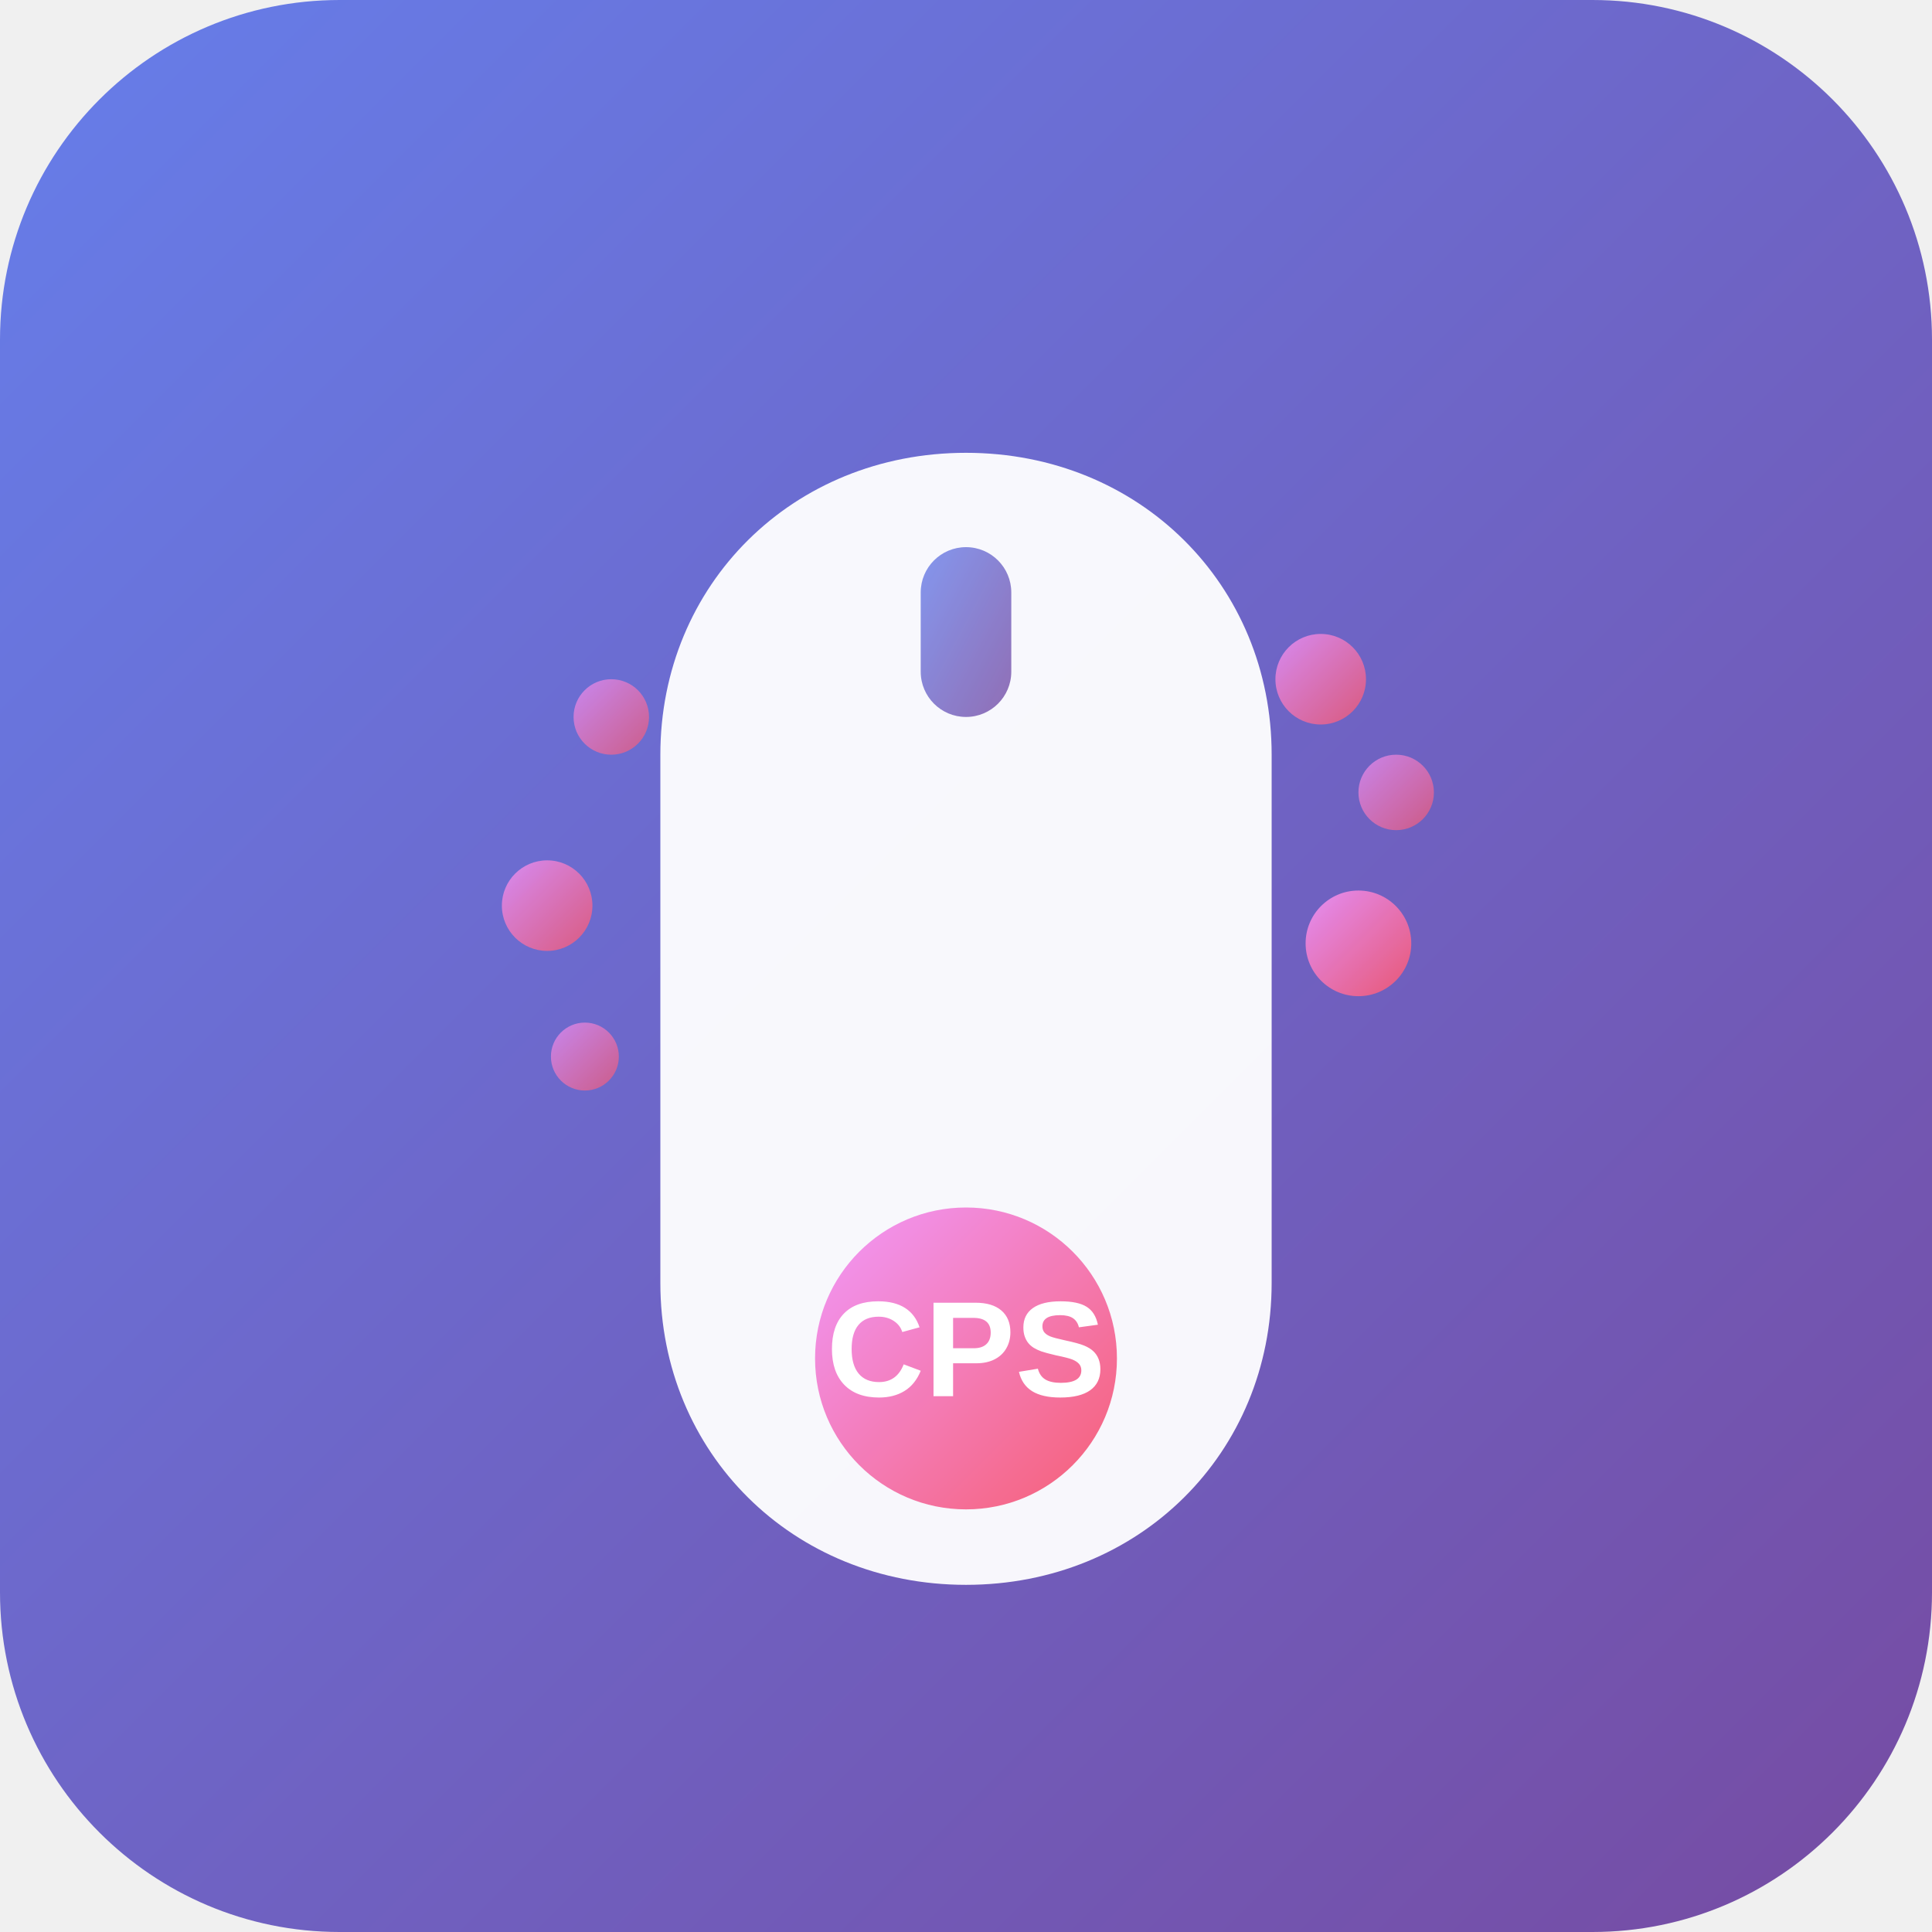
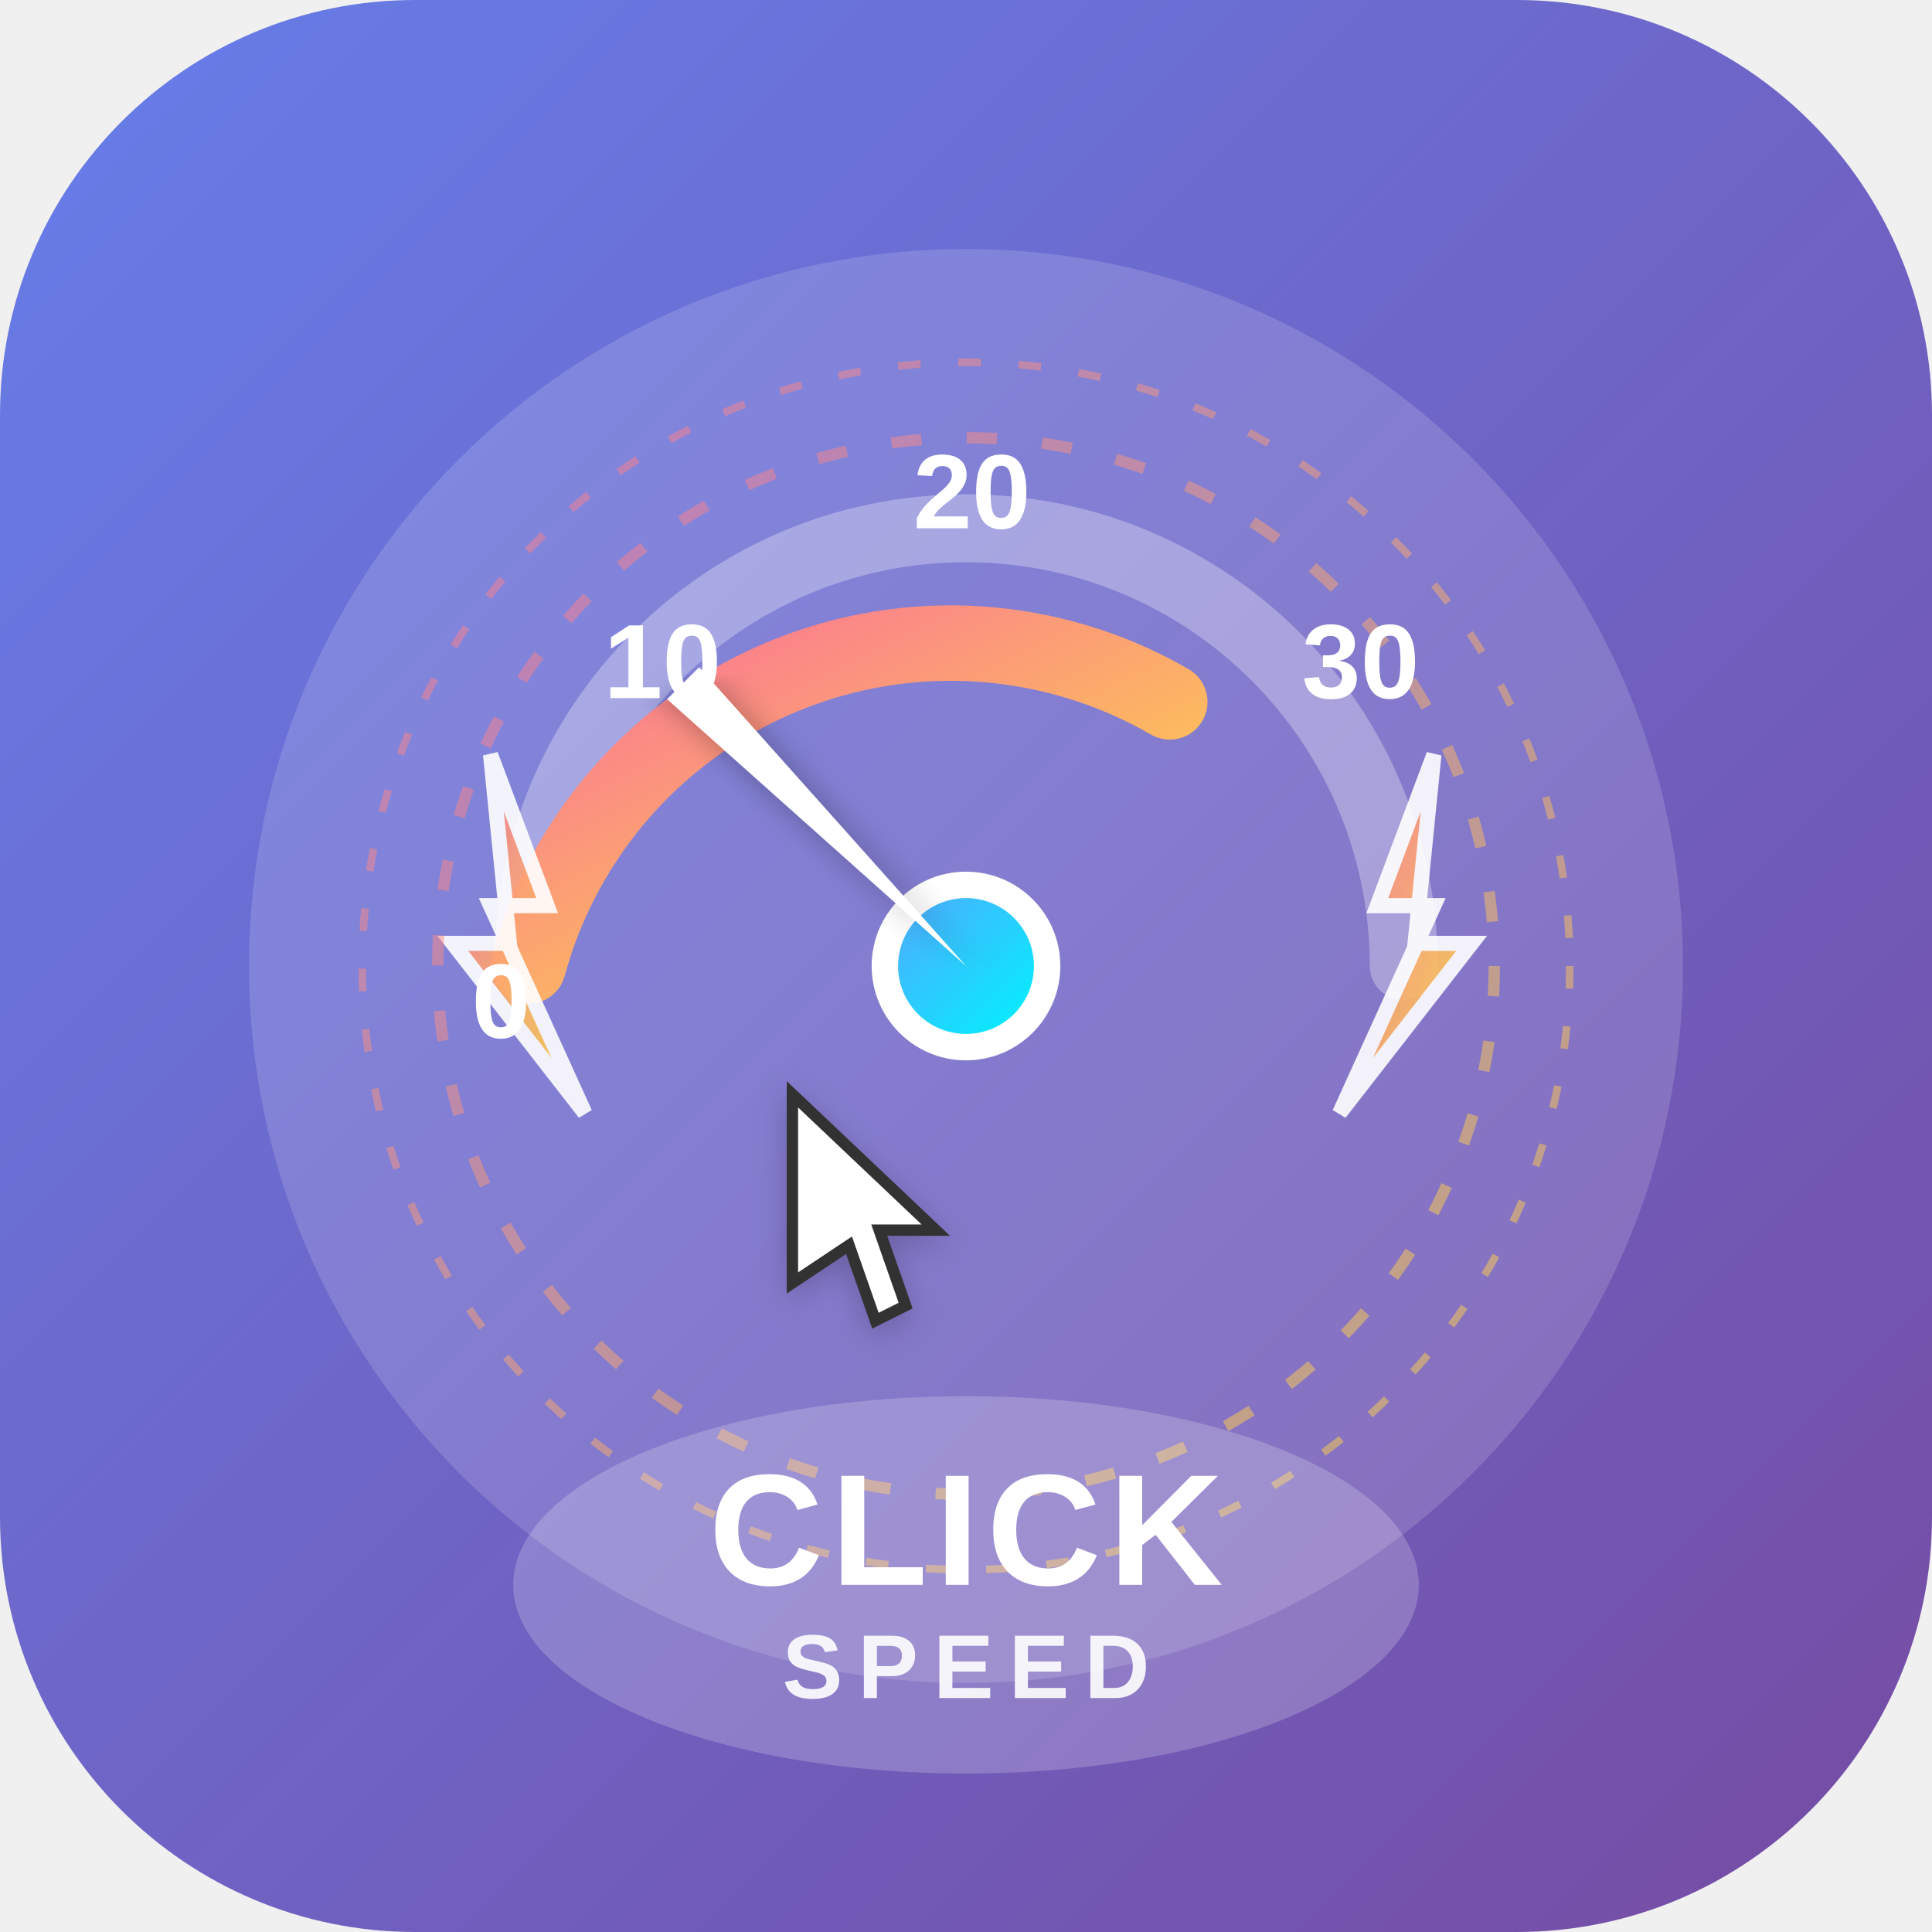
<svg xmlns="http://www.w3.org/2000/svg" viewBox="0 0 512 512" width="512" height="512">
  <defs>
-     <linearGradient id="grad1" x1="0%" y1="0%" x2="100%" y2="100%">
+     <linearGradient id="appBg" x1="0%" y1="0%" x2="100%" y2="100%">
      <stop offset="0%" style="stop-color:#667eea;stop-opacity:1" />
      <stop offset="100%" style="stop-color:#764ba2;stop-opacity:1" />
    </linearGradient>
-     <linearGradient id="grad2" x1="0%" y1="0%" x2="100%" y2="100%">
-       <stop offset="0%" style="stop-color:#f093fb;stop-opacity:1" />
-       <stop offset="100%" style="stop-color:#f5576c;stop-opacity:1" />
+     <linearGradient id="appAccent" x1="0%" y1="0%" x2="100%" y2="100%">
+       <stop offset="0%" style="stop-color:#4facfe;stop-opacity:1" />
+       <stop offset="100%" style="stop-color:#00f2fe;stop-opacity:1" />
+     </linearGradient>
+     <linearGradient id="appClick" x1="0%" y1="0%" x2="100%" y2="100%">
+       <stop offset="0%" style="stop-color:#fa709a;stop-opacity:1" />
+       <stop offset="100%" style="stop-color:#fee140;stop-opacity:1" />
    </linearGradient>
  </defs>
-   <rect width="512" height="512" rx="90" fill="url(#grad1)" />
-   <path d="M 256 120             C 210 120 175 155 175 200             L 175 340             C 175 385 210 420 256 420             C 302 420 337 385 337 340             L 337 200             C 337 155 302 120 256 120 Z" fill="#ffffff" opacity="0.95" />
-   <line x1="256" y1="120" x2="256" y2="220" stroke="url(#grad1)" stroke-width="4" stroke-linecap="round" />
-   <rect x="244" y="145" width="24" height="45" rx="12" fill="url(#grad1)" opacity="0.8" />
-   <circle cx="350" cy="180" r="12" fill="url(#grad2)" opacity="0.8" />
-   <circle cx="370" cy="210" r="10" fill="url(#grad2)" opacity="0.7" />
-   <circle cx="360" cy="250" r="14" fill="url(#grad2)" opacity="0.9" />
-   <circle cx="162" cy="190" r="10" fill="url(#grad2)" opacity="0.7" />
-   <circle cx="145" cy="240" r="12" fill="url(#grad2)" opacity="0.8" />
-   <circle cx="155" cy="280" r="9" fill="url(#grad2)" opacity="0.7" />
-   <circle cx="256" cy="360" r="40" fill="url(#grad2)" opacity="0.95" />
-   <text x="256" y="370" font-family="Arial, Helvetica, sans-serif" font-size="36" font-weight="bold" fill="#ffffff" text-anchor="middle">CPS</text>
+   <rect width="512" height="512" rx="110" fill="url(#appBg)" />
+   <circle cx="256" cy="256" r="190" fill="rgba(255,255,255,0.15)" />
+   <path d="M 140 256 A 116 116 0 0 1 372 256" fill="none" stroke="#ffffff" stroke-width="18" stroke-linecap="round" opacity="0.3" />
+   <path d="M 140 256 A 116 116 0 0 1 310 186" fill="none" stroke="url(#appClick)" stroke-width="20" stroke-linecap="round" />
+   <circle cx="256" cy="256" r="25" fill="#ffffff" />
+   <circle cx="256" cy="256" r="18" fill="url(#appAccent)" />
+   <g transform="rotate(-45 256 256)">
+     <path d="M 256 256 L 250 150 L 262 150 Z" fill="#ffffff" filter="drop-shadow(0 2px 4px rgba(0,0,0,0.3))" />
+   </g>
+   <g transform="translate(210, 290)">
+     <path d="M 0 0 L 0 50 L 15 40 L 22 60 L 30 56 L 23 36 L 38 36 Z" fill="#ffffff" stroke="#333" stroke-width="3" filter="drop-shadow(0 2px 4px rgba(0,0,0,0.2))" />
+   </g>
+   <g opacity="0.9">
+     <path d="M 380 200 L 365 240 L 380 240 L 355 295 L 390 250 L 375 250 Z" fill="url(#appClick)" stroke="#ffffff" stroke-width="4" />
+     <path d="M 130 200 L 145 240 L 130 240 L 155 295 L 120 250 L 135 250 Z" fill="url(#appClick)" stroke="#ffffff" stroke-width="4" />
+   </g>
+   <g opacity="0.5">
+     <circle cx="256" cy="256" r="140" fill="none" stroke="url(#appClick)" stroke-width="3" stroke-dasharray="8 12" />
+     <circle cx="256" cy="256" r="160" fill="none" stroke="url(#appClick)" stroke-width="2" stroke-dasharray="6 10" />
+   </g>
+   <text x="125" y="275" font-family="Arial" font-size="28" font-weight="bold" fill="#ffffff">0</text>
+   <text x="160" y="185" font-family="Arial" font-size="28" font-weight="bold" fill="#ffffff">10</text>
+   <text x="242" y="140" font-family="Arial" font-size="28" font-weight="bold" fill="#ffffff">20</text>
+   <text x="345" y="185" font-family="Arial" font-size="28" font-weight="bold" fill="#ffffff">30</text>
+   <ellipse cx="256" cy="420" rx="120" ry="50" fill="rgba(255,255,255,0.2)" />
+   <text x="256" y="420" font-family="Arial, Helvetica, sans-serif" font-size="42" font-weight="900" fill="#ffffff" text-anchor="middle" letter-spacing="2">CLICK</text>
+   <text x="256" y="450" font-family="Arial, Helvetica, sans-serif" font-size="24" font-weight="700" fill="#ffffff" text-anchor="middle" opacity="0.9" letter-spacing="4">SPEED</text>
</svg>
